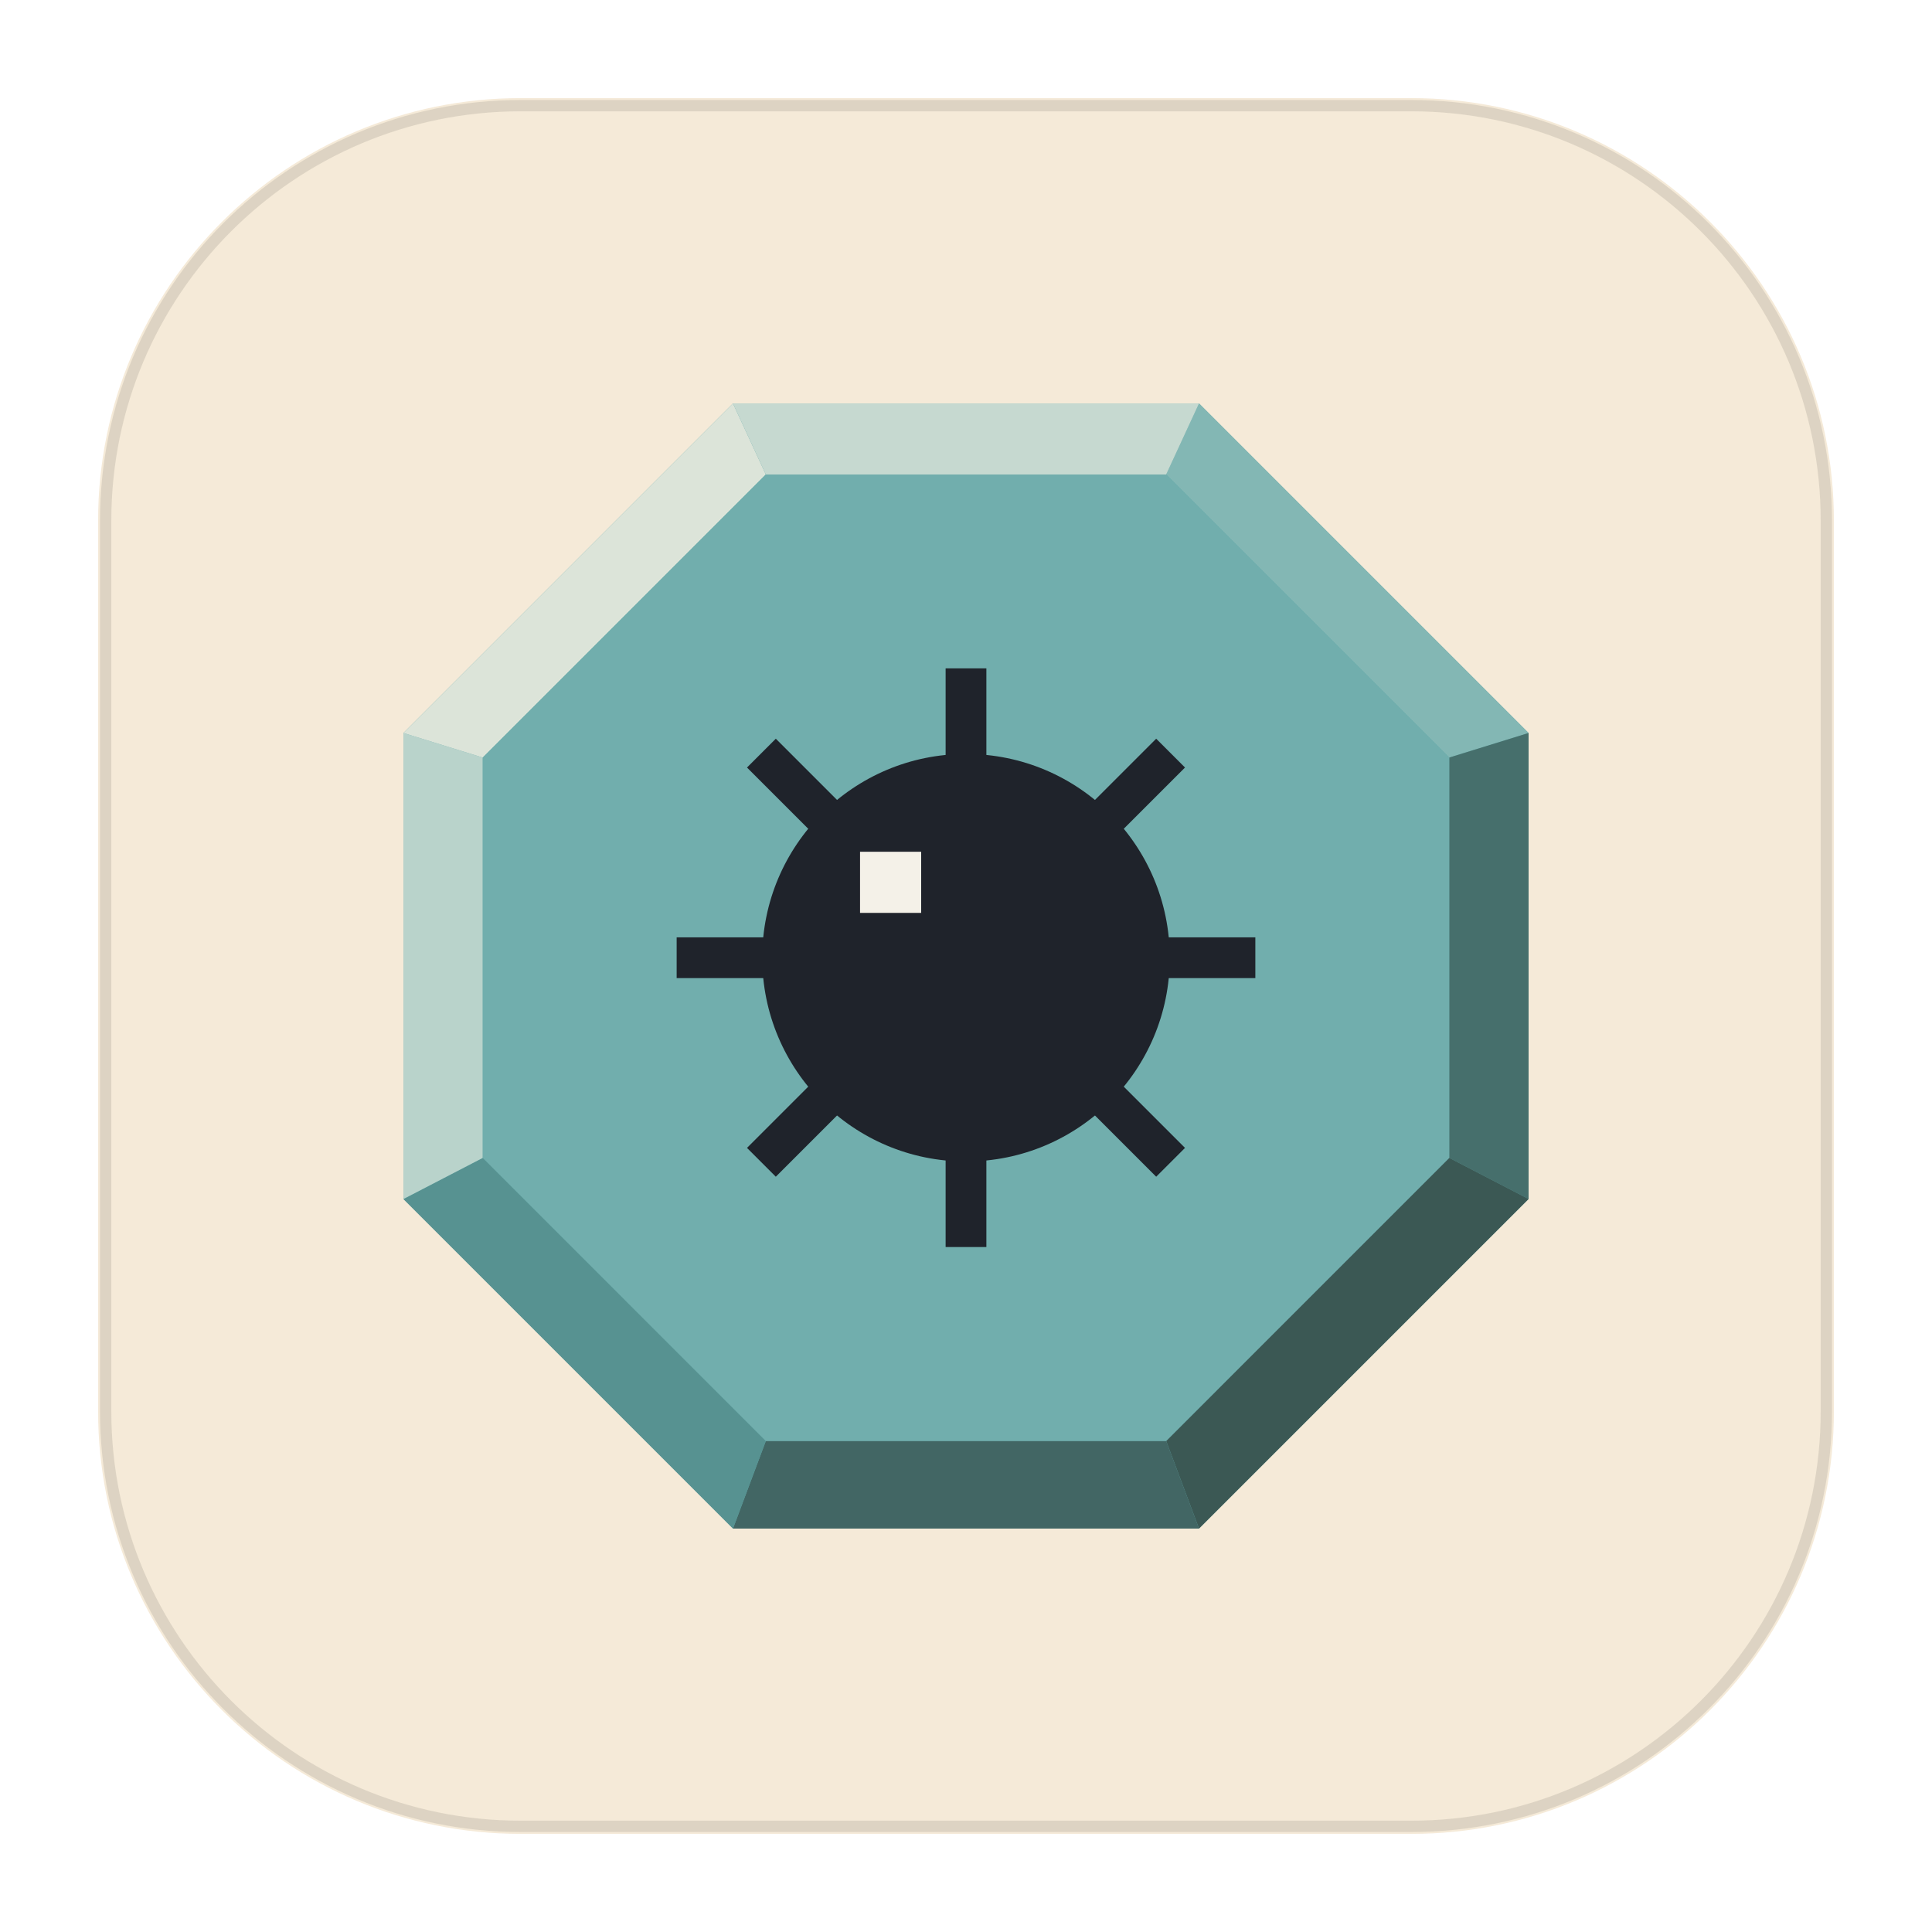
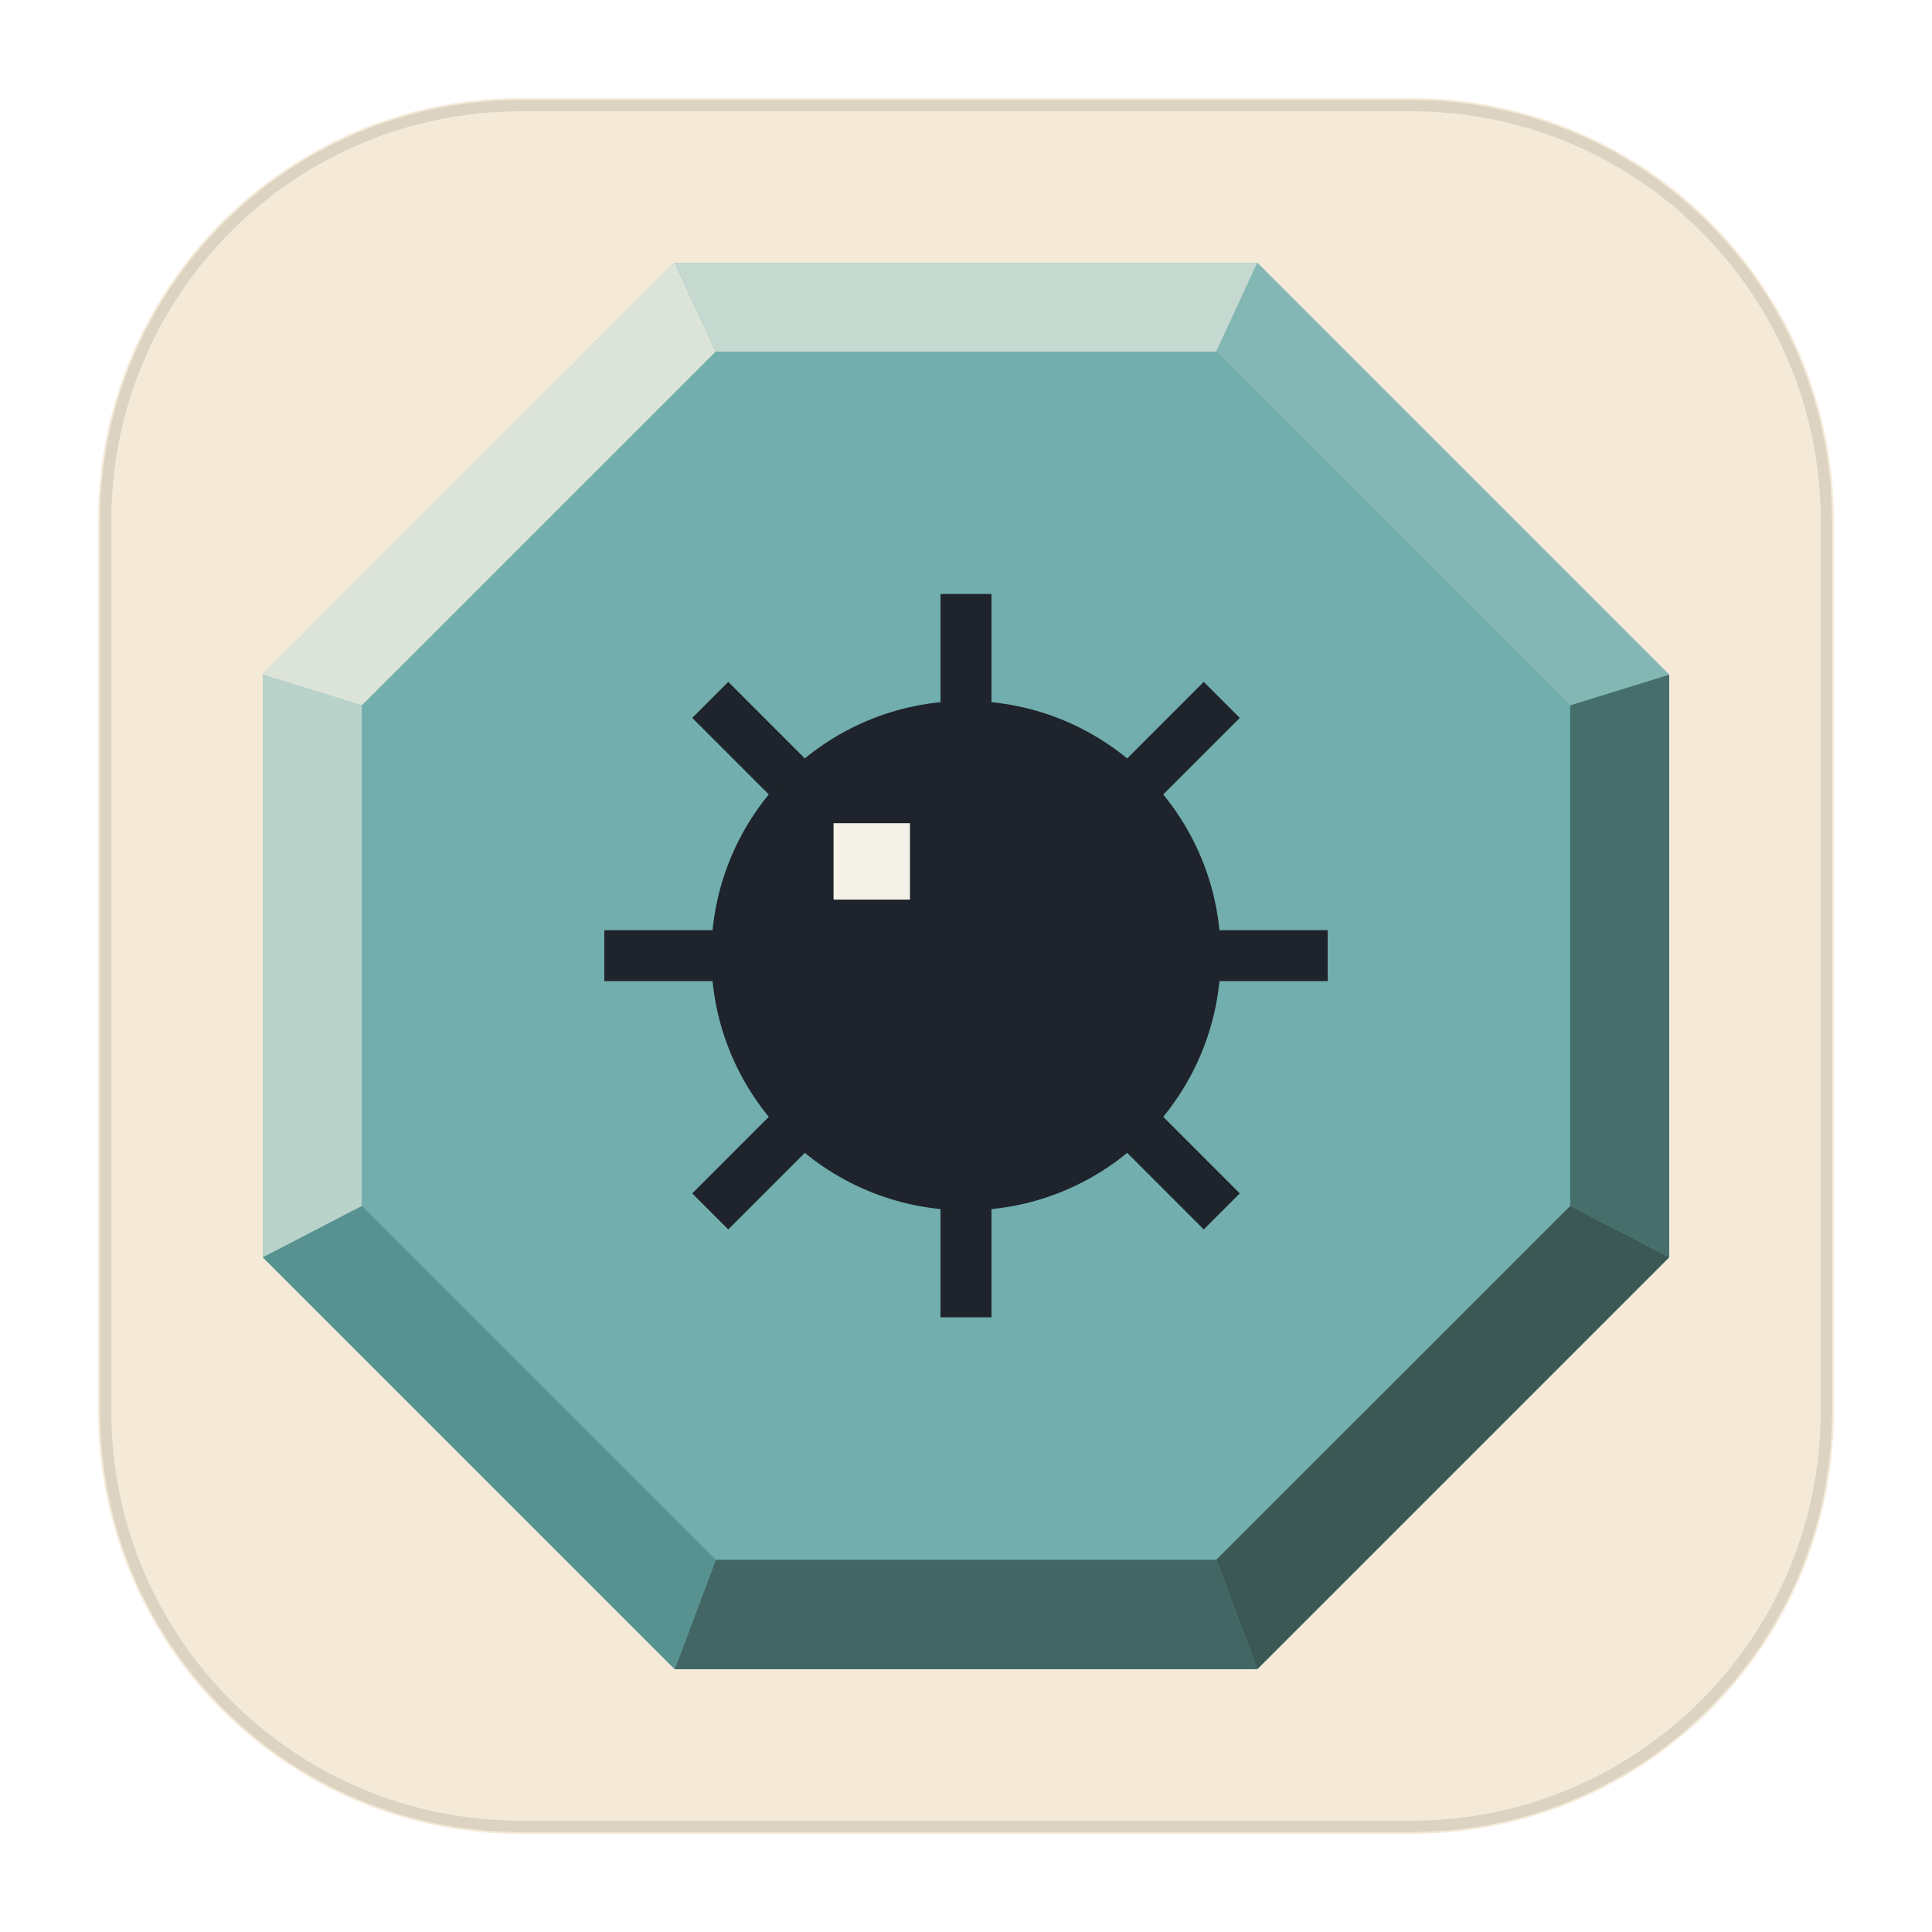
<svg xmlns="http://www.w3.org/2000/svg" viewBox="0 0 1024 1024" width="1024" height="1024">
  <rect x="52" y="52" width="920" height="920" rx="224" fill="#f5ead8" />
  <rect x="56" y="56" width="912" height="912" rx="220" fill="none" stroke="#2e2b25" stroke-opacity="0.12" stroke-width="6" />
-   <polygon points="635.5,213.83 810.17,388.5 810.17,635.5 635.5,810.17 388.5,810.17 213.83,635.5 213.83,388.5 388.5,213.83" fill="#61a6a6" />
-   <polygon points="635.5,213.83 810.17,388.5 768.12,401.52 618.09,251.49" fill="#83b7b4" />
-   <polygon points="810.17,388.5 810.17,635.5 768.12,613.7 768.12,401.52" fill="#466f6c" />
-   <polygon points="810.17,635.5 635.5,810.17 618.09,763.74 768.12,613.7" fill="#3b5854" />
-   <polygon points="635.5,810.17 388.5,810.17 405.91,763.74 618.09,763.74" fill="#426664" />
-   <polygon points="388.5,810.17 213.83,635.5 255.88,613.7 405.91,763.74" fill="#579291" />
-   <polygon points="213.83,635.5 213.83,388.5 255.88,401.52 255.88,613.7" fill="#b9d3cb" />
-   <polygon points="213.83,388.5 388.5,213.83 405.91,251.49 255.88,401.52" fill="#dce4d9" />
-   <polygon points="388.5,213.83 635.5,213.83 618.09,251.49 405.91,251.49" fill="#c6d9d0" />
-   <polygon points="618.09,251.49 768.12,401.52 768.12,613.7 618.09,763.74 405.91,763.74 255.88,613.7 255.88,401.52 405.91,251.49" fill="#71aead" />
-   <path d="M576.8 507.61L665.36 507.61 M557.82 553.43L620.44 616.05 M512 572.41L512 660.97 M466.18 553.43L403.56 616.05 M447.2 507.61L358.64 507.61 M466.18 461.79L403.56 399.17 M512 442.81L512 354.25 M557.82 461.79L620.44 399.17" fill="none" stroke="#1f232b" stroke-width="21.6" stroke-linecap="butt" />
-   <circle cx="512" cy="507.61" r="108" fill="#1f232b" />
-   <rect x="455.84" y="451.45" width="32.4" height="32.4" fill="#f4f1e8" />
+   <polygon points="666.38,139.29 884.71,357.62 884.71,666.38 666.38,884.71 357.62,884.71 139.29,666.38 139.29,357.62 357.62,139.29" fill="#61a6a6" />
+   <polygon points="666.38,139.29 884.71,357.62 832.16,373.9 644.61,186.36" fill="#83b7b4" />
+   <polygon points="884.71,357.62 884.71,666.38 832.16,639.13 832.16,373.9" fill="#466f6c" />
+   <polygon points="884.71,666.38 666.38,884.71 644.61,826.67 832.16,639.13" fill="#3b5854" />
+   <polygon points="666.38,884.71 357.62,884.71 379.39,826.67 644.61,826.67" fill="#426664" />
+   <polygon points="357.62,884.71 139.29,666.38 191.84,639.13 379.39,826.67" fill="#579291" />
+   <polygon points="139.29,666.38 139.29,357.62 191.84,373.9 191.84,639.13" fill="#b9d3cb" />
+   <polygon points="139.29,357.62 357.62,139.29 379.39,186.36 191.84,373.9" fill="#dce4d9" />
+   <polygon points="357.62,139.29 666.38,139.29 644.61,186.36 379.39,186.36" fill="#c6d9d0" />
+   <polygon points="644.61,186.36 832.16,373.9 832.16,639.13 644.61,826.67 379.39,826.67 191.84,639.13 191.84,373.9 379.39,186.36" fill="#71aead" />
+   <path d="M593 506.51L703.7 506.51 M569.28 563.79L647.55 642.07 M512 587.51L512 698.21 M454.72 563.79L376.45 642.07 M431 506.51L320.3 506.51 M454.72 449.24L376.45 370.96 M512 425.51L512 314.81 M569.28 449.24L647.55 370.96" fill="none" stroke="#1f232b" stroke-width="27" stroke-linecap="butt" />
+   <circle cx="512" cy="506.51" r="135" fill="#1f232b" />
+   <rect x="441.8" y="436.31" width="40.5" height="40.5" fill="#f4f1e8" />
</svg>
